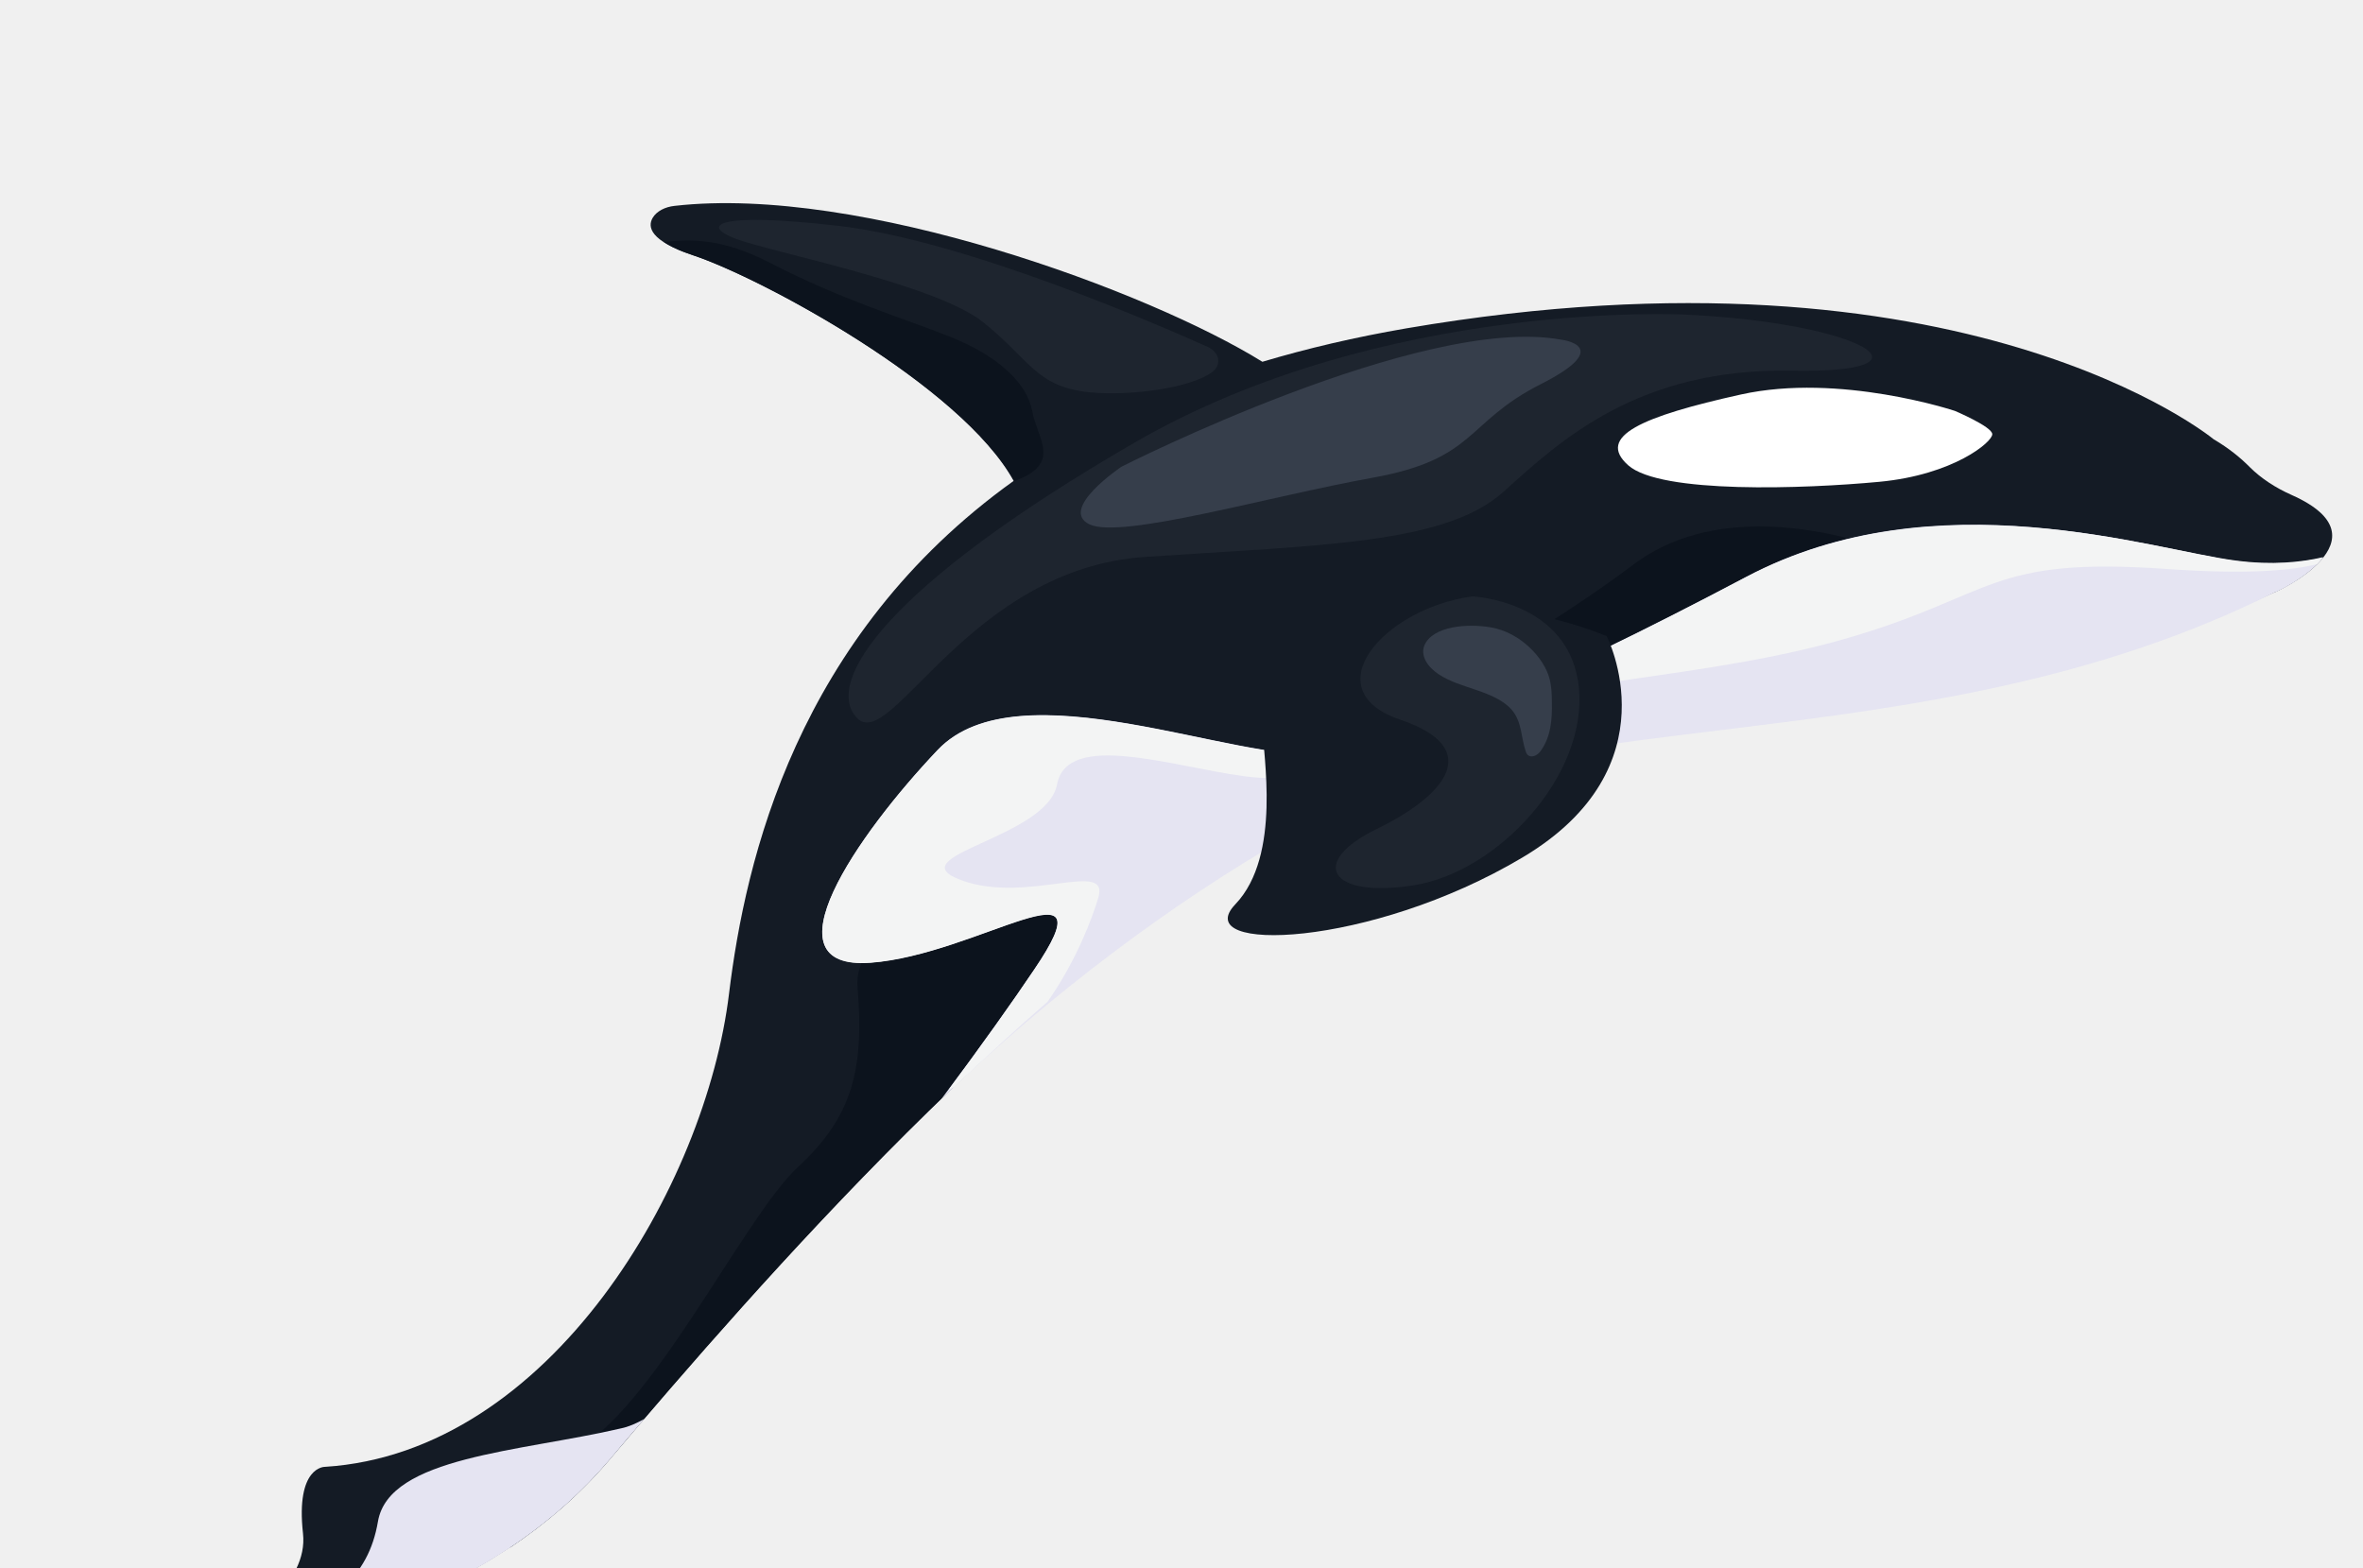
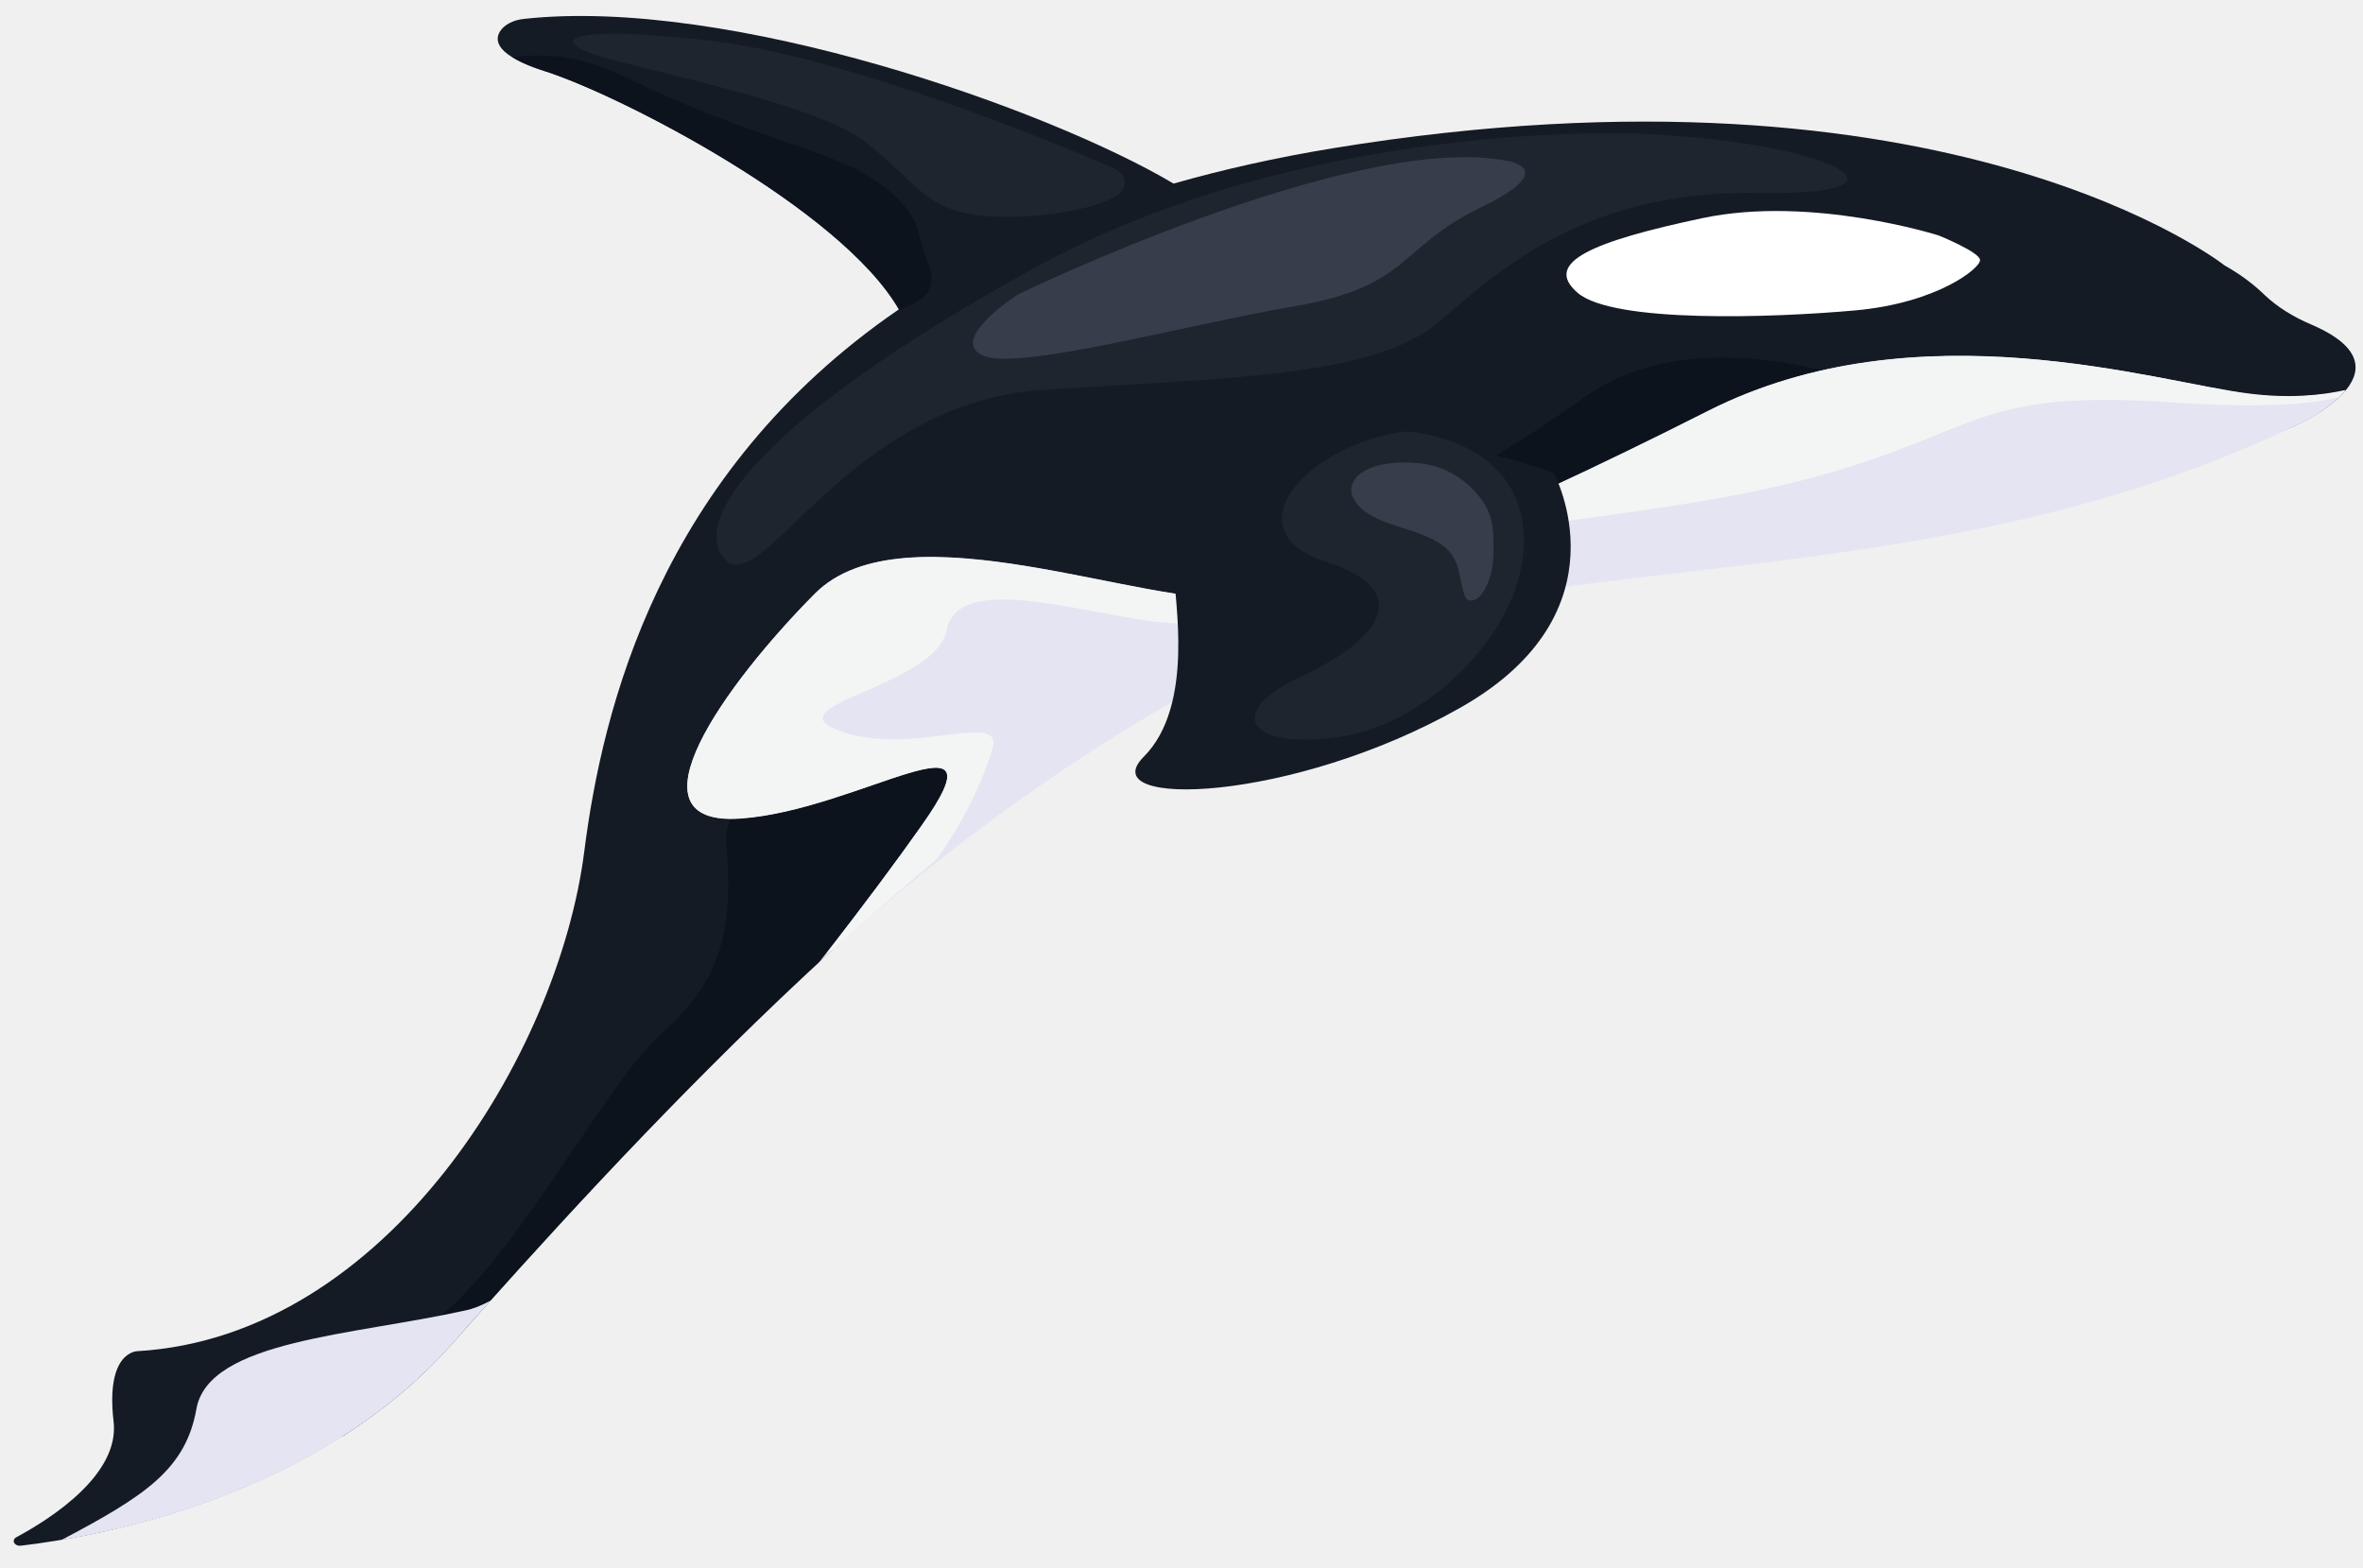
<svg xmlns="http://www.w3.org/2000/svg" width="202" height="134" fill="none">
  <g>
    <g stroke="null" id="svg_10">
-       <path stroke="null" d="m146.231,48.082c0,0 11.481,8.495 3.874,19.478s-21.569,16.064 -20.204,11.025c1.365,-5.039 -5.016,-12.526 -6.047,-14.275c-1.003,-1.748 0.752,-17.422 22.377,-16.229l0,0l0,0l0,0l0,0l0,-0l0,0l0,0l0,0z" id="svg_11" />
-       <path stroke="null" fill="#141B25" d="m195.918,42.323c-1.393,-0.617 -2.62,-1.419 -3.595,-2.386c-0.725,-0.74 -1.756,-1.604 -3.093,-2.386c0,0 -21.291,-17.648 -68.999,-9.482c-4.431,0.761 -8.527,1.728 -12.317,2.859c-9.67,-6.006 -34.332,-15.138 -50.244,-13.328c-0.808,0.082 -1.533,0.453 -1.867,1.008c-0.474,0.782 -0.251,1.975 3.428,3.209c5.88,1.954 22.935,11.148 27.421,19.293c-18.56,13.308 -22.935,32.416 -24.328,43.811c-1.979,16.414 -15.271,39.265 -34.555,40.479c0,0 -2.508,-0.062 -1.867,5.697c0.474,4.237 -4.71,7.775 -7.524,9.359c-0.418,0.247 -0.139,0.761 0.39,0.679c5.88,-0.72 22.656,-3.826 33.246,-16.29c12.986,-15.324 35.809,-41.446 57.295,-53.725s53.839,-6.068 85.078,-20.466c0.084,0.021 10.06,-4.525 1.533,-8.33l-0,0l0,-0l0,0l-0,0l-0,-0l0,-0l0,0l-0,-0z" id="svg_12" />
-       <path stroke="null" fill="#0C131D" d="m163.341,47.835c0,0 -14.296,-6.644 -23.715,0.432s-25.833,16.434 -36.06,17.339s-30.849,11.621 -30.264,18.717s-0.418,11.128 -5.072,15.426c-4.654,4.299 -12.652,21.227 -19.312,24.312c-3.511,1.625 -6.688,5.985 -5.323,8.248c3.01,-2.016 5.908,-4.463 8.444,-7.446c12.986,-15.324 35.809,-41.446 57.295,-53.725c14.993,-8.577 35.28,-8.145 56.765,-11.971c-0.669,-4.114 -2.759,-11.333 -2.759,-11.333l-0,0l-0,0l0,0l0,0l0,-0l-0,0l-0,0l-0,-0z" id="svg_13" />
+       <path stroke="null" id="svg_11" d="m142.659,33.819c0,0 12.685,8.975 4.28,20.58s-23.831,16.973 -22.322,11.648c1.509,-5.324 -5.542,-13.235 -6.681,-15.082c-1.108,-1.847 0.831,-18.407 24.724,-17.146l0,0l0,0l0,0l0,0l0,-0l0,0l0,0l0,0z" />
+       <path stroke="null" id="svg_12" d="m197.557,27.734c-1.539,-0.652 -2.894,-1.499 -3.972,-2.521c-0.801,-0.782 -1.94,-1.695 -3.418,-2.521c0,0 -23.523,-18.646 -76.235,-10.018c-4.896,0.804 -9.422,1.825 -13.609,3.021c-10.684,-6.346 -37.933,-15.995 -55.513,-14.082c-0.893,0.087 -1.693,0.478 -2.063,1.065c-0.523,0.826 -0.277,2.086 3.787,3.39c6.497,2.065 25.34,11.779 30.297,20.384c-20.506,14.06 -25.34,34.249 -26.879,46.289c-2.186,17.342 -16.873,41.486 -38.179,42.768c0,0 -2.771,-0.065 -2.063,6.02c0.523,4.477 -5.203,8.215 -8.313,9.888c-0.462,0.261 -0.154,0.804 0.431,0.717c6.497,-0.761 25.032,-4.042 36.732,-17.212c14.348,-16.19 39.564,-43.79 63.303,-56.763s59.485,-6.411 94,-21.623c0.092,0.022 11.115,-4.781 1.693,-8.801l-0,0l0,-0l0,0l-0,0l-0,-0l0,-0l0,0l-0,-0z" fill="#141B25" />
+       <path stroke="null" id="svg_13" d="m161.564,33.558c0,0 -15.795,-7.019 -26.202,0.456s-28.542,17.364 -39.841,18.32s-34.084,12.278 -33.437,19.776s-0.462,11.757 -5.604,16.299c-5.142,4.542 -13.978,22.427 -21.337,25.687c-3.879,1.717 -7.389,6.324 -5.881,8.714c3.325,-2.13 6.527,-4.716 9.329,-7.867c14.348,-16.19 39.564,-43.79 63.303,-56.763c16.565,-9.062 38.979,-8.606 62.718,-12.648c-0.739,-4.346 -3.048,-11.974 -3.048,-11.974l-0,0l-0,0l0,0l0,0l0,-0l-0,0l-0,0l-0,-0l0,0z" fill="#0C131D" />
      <g stroke="null" id="svg_14">
        <g stroke="null" id="svg_15">
-           <path stroke="null" fill="#E5E4F2" d="m198.593,47.671c-1.839,0.432 -4.375,0.699 -7.468,0.288c-7.05,-0.946 -25.638,-7.22 -41.856,1.358c-17.64,9.318 -29.149,14.11 -36.227,15.077c-7.078,0.946 -25.972,-7.569 -32.883,-0.288c-6.911,7.281 -14.909,18.861 -5.741,18.183c9.168,-0.679 20.677,-9.256 13.989,0.596c-1.811,2.694 -4.626,6.664 -7.942,11.086c9.224,-8.927 19.841,-16.846 29.567,-22.399c21.486,-12.279 54.007,-5.739 84.438,-20.939c0,0.041 2.759,-1.214 4.124,-2.962l0,0l0,0l0,0l0,0l0,0l0,0z" id="svg_16" />
-           <path stroke="null" fill="#F3F4F4" d="m149.268,49.337c-17.64,9.318 -29.149,14.11 -36.227,15.077c-7.078,0.946 -25.972,-7.569 -32.883,-0.288c-6.911,7.281 -14.909,18.861 -5.741,18.183c9.168,-0.679 20.677,-9.256 13.989,0.596c-1.7,2.53 -4.292,6.191 -7.329,10.284c0.167,-0.082 0.334,-0.185 0.502,-0.267c2.62,-2.489 5.267,-4.936 7.97,-7.281c2.508,-3.579 3.818,-7.178 4.319,-8.824c1.115,-3.456 -6.019,0.514 -11.676,-1.563c-5.657,-2.077 7.301,-3.579 8.165,-8.186c0.864,-4.628 9.865,-1.522 16.079,-0.699c6.214,0.823 13.516,-1.789 19.2,-5.019c5.657,-3.229 20.037,-3.188 32.465,-6.849c12.429,-3.641 11.955,-6.932 27.087,-5.862c6.995,0.494 10.785,0.123 12.875,-0.411c0.195,-0.185 0.362,-0.391 0.529,-0.596c-1.839,0.432 -4.375,0.699 -7.468,0.288c-7.023,-0.884 -25.61,-7.158 -41.856,1.419l0,0l0,0l-0,-0l0,0l0,0l0,0l0,-0l-0,0l0,0l0,0z" id="svg_17" />
-           <path stroke="null" fill="#E5E4F2" d="m53.099,122.108c-8.639,2.016 -19.841,2.407 -20.789,7.96c-0.836,4.895 -3.957,7.034 -10.45,10.613c7.385,-1.296 21.095,-5.101 30.208,-15.838c0.947,-1.131 1.951,-2.304 3.01,-3.538c-0.697,0.391 -1.365,0.679 -1.979,0.802l0,0l-0,0l0,0l-0,0l0,0l0,0l0,-0z" id="svg_18" />
+           <path stroke="null" id="svg_16" d="m200.513,33.384c-2.032,0.456 -4.834,0.739 -8.252,0.304c-7.79,-1 -28.326,-7.628 -46.246,1.434c-19.49,9.844 -32.206,14.908 -40.026,15.929c-7.821,1 -28.696,-7.997 -36.332,-0.304c-7.636,7.693 -16.472,19.928 -6.343,19.211c10.13,-0.717 22.846,-9.779 15.456,0.63c-2.001,2.847 -5.111,7.041 -8.775,11.713c10.191,-9.432 21.922,-17.798 32.668,-23.666c23.739,-12.974 59.67,-6.063 93.292,-22.123c0,0.043 3.048,-1.282 4.557,-3.129l0,0l0,0l0,0l0,0l0,0l0,0l0,0z" fill="#E5E4F2" />
+           <path stroke="null" id="svg_17" d="m146.015,35.145c-19.49,9.844 -32.206,14.908 -40.026,15.929c-7.821,1 -28.696,-7.997 -36.332,-0.304c-7.636,7.693 -16.472,19.928 -6.343,19.211c10.13,-0.717 22.846,-9.779 15.456,0.63c-1.878,2.673 -4.742,6.541 -8.098,10.866c0.185,-0.087 0.369,-0.196 0.554,-0.282c2.894,-2.63 5.819,-5.216 8.806,-7.693c2.771,-3.781 4.218,-7.584 4.772,-9.323c1.232,-3.651 -6.651,0.543 -12.901,-1.652c-6.25,-2.195 8.067,-3.781 9.021,-8.649c0.954,-4.89 10.899,-1.608 17.765,-0.739c6.866,0.869 14.933,-1.891 21.214,-5.303c6.25,-3.412 22.138,-3.368 35.87,-7.237c13.732,-3.847 13.209,-7.324 29.927,-6.194c7.728,0.522 11.915,0.13 14.225,-0.435c0.216,-0.196 0.4,-0.413 0.585,-0.63c-2.032,0.456 -4.834,0.739 -8.252,0.304c-7.759,-0.934 -28.295,-7.563 -46.246,1.499l0,0l0,0l-0,-0l0,0l0,0l0,0l0,-0l-0,0l0,0l0,0l0,0z" fill="#F3F4F4" />
+           <path stroke="null" id="svg_18" d="m39.761,112.032c-9.545,2.13 -21.922,2.543 -22.969,8.41c-0.924,5.172 -4.372,7.432 -11.546,11.214c8.159,-1.369 23.308,-5.389 33.376,-16.733c1.047,-1.195 2.155,-2.434 3.325,-3.738c-0.77,0.413 -1.509,0.717 -2.186,0.848l0,0l-0,0l0,0l-0,0l0,0l0,0l0,-0z" fill="#E5E4F2" />
        </g>
      </g>
-       <path stroke="null" fill="#141B25" d="m137.341,54.376c0,0 5.824,11.21 -7.218,18.944c-13.014,7.734 -28.536,8.186 -24.523,3.99c4.013,-4.196 2.313,-12.958 2.369,-14.85c0.028,-1.892 10.255,-15.694 29.372,-8.083l0,-0l0,0l-0,0l0,-0l0,0l0,0z" id="svg_19" />
-       <path stroke="null" fill="#FFFFFF" d="m167.103,35.124c0,0 -9.837,-3.27 -18.281,-1.399s-12.401,3.579 -9.642,6.047c2.759,2.468 15.104,2.016 21.458,1.419c6.354,-0.596 9.698,-3.414 9.67,-4.073c0,-0.638 -3.205,-1.995 -3.205,-1.995l0,0l0,0l0,-0l0,-0l0,0z" id="svg_20" />
-       <path stroke="null" fill="#1E252F" d="m103.622,31.812c0.836,-0.638 0.641,-1.687 -0.39,-2.16c-3.901,-1.748 -20.705,-9.112 -31.574,-10.346c-10.339,-1.193 -11.871,-0.062 -8.75,1.111c3.121,1.172 17.027,3.867 21.095,7.096s4.514,5.553 9.168,6.027c3.4,0.329 8.583,-0.35 10.45,-1.728l-0,-0l-0,-0l0,0l0,0l-0,0l0,0l0,0z" id="svg_21" />
-       <path stroke="null" fill="#0C131D" d="m59.285,21.836c5.88,1.954 22.935,11.148 27.421,19.293c4.124,-1.502 1.979,-3.558 1.533,-5.985c-0.446,-2.427 -2.982,-4.751 -7.023,-6.356c-4.041,-1.604 -9.252,-3.147 -15.383,-6.315c-4.18,-2.16 -6.827,-2.016 -9.085,-1.789c0.529,0.37 1.338,0.761 2.536,1.152l0,-0l-0,0l0,0l-0,0l0,-0l0,0l0,-0z" id="svg_22" />
-       <path stroke="null" fill="#1E252F" d="m125.86,50.982c0,0 8.388,0.37 9.113,7.837c0.725,7.487 -6.939,15.735 -14.129,16.866s-9.001,-1.954 -3.205,-4.792c5.824,-2.818 9.391,-6.89 2.034,-9.379s-1.505,-9.462 6.187,-10.531l0,0l-0,0l-0,0l-0,0l0,-0l0,0l-0,0l0,-0z" id="svg_23" />
-       <path stroke="null" fill="#363E4B" d="m132.464,58.037c-0.446,-1.769 -2.48,-3.97 -5.016,-4.402c-1.979,-0.35 -4.988,-0.123 -5.685,1.543c-0.362,0.884 0.279,1.851 1.226,2.468c0.92,0.617 2.118,0.967 3.26,1.358c1.143,0.391 2.257,0.864 2.954,1.645c0.92,1.049 0.808,2.386 1.226,3.599c0.056,0.144 0.111,0.288 0.279,0.37c0.362,0.165 0.78,-0.123 0.975,-0.391c0.92,-1.255 1.003,-2.756 0.975,-4.196c0,-0.699 -0.028,-1.358 -0.195,-1.995l0,0l-0,0l0,-0l0,-0l0,-0l-0,0l0,-0l0,0z" id="svg_24" />
-       <path stroke="null" fill="#1E252F" d="m144.085,26.896c0,0 -25.833,-1.358 -47.096,10.942s-26.585,20.507 -23.743,23.53c2.898,3.085 9.531,-12.752 24.662,-13.76c15.132,-1.008 25.694,-1.111 30.626,-5.574s11.565,-10.572 24.607,-10.346c13.07,0.247 6.159,-4.073 -9.057,-4.792l-0,-0l-0,-0l0,0l0,0l0,0l0,0l-0,-0z" id="svg_25" />
-       <path stroke="null" fill="#363E4B" d="m95.875,39.896c0,0 25.694,-13.04 37.565,-10.86c0,0 4.737,0.535 -1.728,3.805s-5.462,6.397 -14.379,8.001c-8.918,1.604 -21.458,5.266 -24.189,3.99c-2.703,-1.296 2.731,-4.936 2.731,-4.936l0,-0l-0,-0l-0,0l0,0l0,0z" id="svg_26" />
+       <path stroke="null" id="svg_19" d="m132.837,40.469c0,0 6.435,11.844 -7.974,20.015c-14.379,8.171 -31.528,8.649 -27.095,4.216c4.434,-4.433 2.556,-13.691 2.617,-15.69c0.031,-1.999 11.33,-16.581 32.452,-8.541l0,-0l0,0l-0,0l0,-0l0,0l0,0l-0,0z" fill="#141B25" />
+       <path stroke="null" id="svg_20" d="m165.721,20.128c0,0 -10.869,-3.455 -20.198,-1.478s-13.701,3.781 -10.653,6.389c3.048,2.608 16.688,2.13 23.708,1.499c7.02,-0.63 10.715,-3.607 10.684,-4.303c0,-0.674 -3.541,-2.108 -3.541,-2.108l0,0l0,0l0,-0l0,-0l0,0z" fill="#FFFFFF" />
+       <path stroke="null" id="svg_21" d="m95.582,16.629c0.924,-0.674 0.708,-1.782 -0.431,-2.282c-4.311,-1.847 -22.877,-9.627 -34.884,-10.931c-11.423,-1.26 -13.116,-0.065 -9.668,1.173c3.448,1.239 18.812,4.086 23.308,7.497s4.988,5.868 10.13,6.367c3.756,0.348 9.483,-0.369 11.546,-1.825l-0,-0l-0,-0l0,0l0,0l-0,0l0,0l0,0z" fill="#1E252F" />
+       <path stroke="null" id="svg_22" d="m46.596,6.089c6.497,2.065 25.34,11.779 30.297,20.384c4.557,-1.586 2.186,-3.76 1.693,-6.324c-0.493,-2.564 -3.294,-5.02 -7.759,-6.715c-4.464,-1.695 -10.222,-3.325 -16.996,-6.672c-4.618,-2.282 -7.543,-2.13 -10.037,-1.891c0.585,0.391 1.478,0.804 2.802,1.217l0,-0l-0,0l0,0l-0,0l0,-0l0,0l0,-0l-0,0z" fill="#0C131D" />
+       <path stroke="null" id="svg_23" d="m120.152,36.883c0,0 9.268,0.391 10.068,8.28c0.801,7.91 -7.667,16.625 -15.61,17.82s-9.945,-2.065 -3.541,-5.064c6.435,-2.977 10.376,-7.28 2.248,-9.91s-1.663,-9.997 6.835,-11.127l0,0l-0,0l-0,0l-0,0l0,-0l0,0l-0,0l0,-0l0,0z" fill="#1E252F" />
+       <path stroke="null" id="svg_24" d="m127.449,44.337c-0.493,-1.869 -2.74,-4.194 -5.542,-4.651c-2.186,-0.369 -5.511,-0.13 -6.281,1.63c-0.4,0.934 0.308,1.956 1.355,2.608c1.016,0.652 2.34,1.021 3.602,1.434c1.262,0.413 2.494,0.913 3.264,1.739c1.016,1.108 0.893,2.521 1.355,3.803c0.062,0.152 0.123,0.304 0.308,0.391c0.4,0.174 0.862,-0.13 1.078,-0.413c1.016,-1.326 1.108,-2.912 1.078,-4.433c0,-0.739 -0.031,-1.434 -0.216,-2.108l0,0l-0,0l0,-0l0,-0l0,-0l-0,0l0,-0l0,0l0,0z" fill="#363E4B" />
+       <path stroke="null" id="svg_25" d="m140.288,11.435c0,0 -28.542,-1.434 -52.034,11.561s-29.373,21.667 -26.233,24.861c3.202,3.26 10.53,-13.474 27.249,-14.539c16.719,-1.065 28.388,-1.173 33.838,-5.889s12.778,-11.17 27.187,-10.931c14.44,0.261 6.804,-4.303 -10.007,-5.064l-0,-0l-0,-0l0,0l0,0l0,0l0,0l-0,-0l0,0z" fill="#1E252F" />
+       <path stroke="null" id="svg_26" d="m87.023,25.17c0,0 28.388,-13.778 41.504,-11.474c0,0 5.234,0.565 -1.909,4.02s-6.035,6.759 -15.887,8.454c-9.853,1.695 -23.708,5.563 -26.725,4.216c-2.987,-1.369 3.017,-5.216 3.017,-5.216l0,-0l-0,-0l-0,0l0,0l0,0l-0,0z" fill="#363E4B" />
    </g>
  </g>
</svg>
